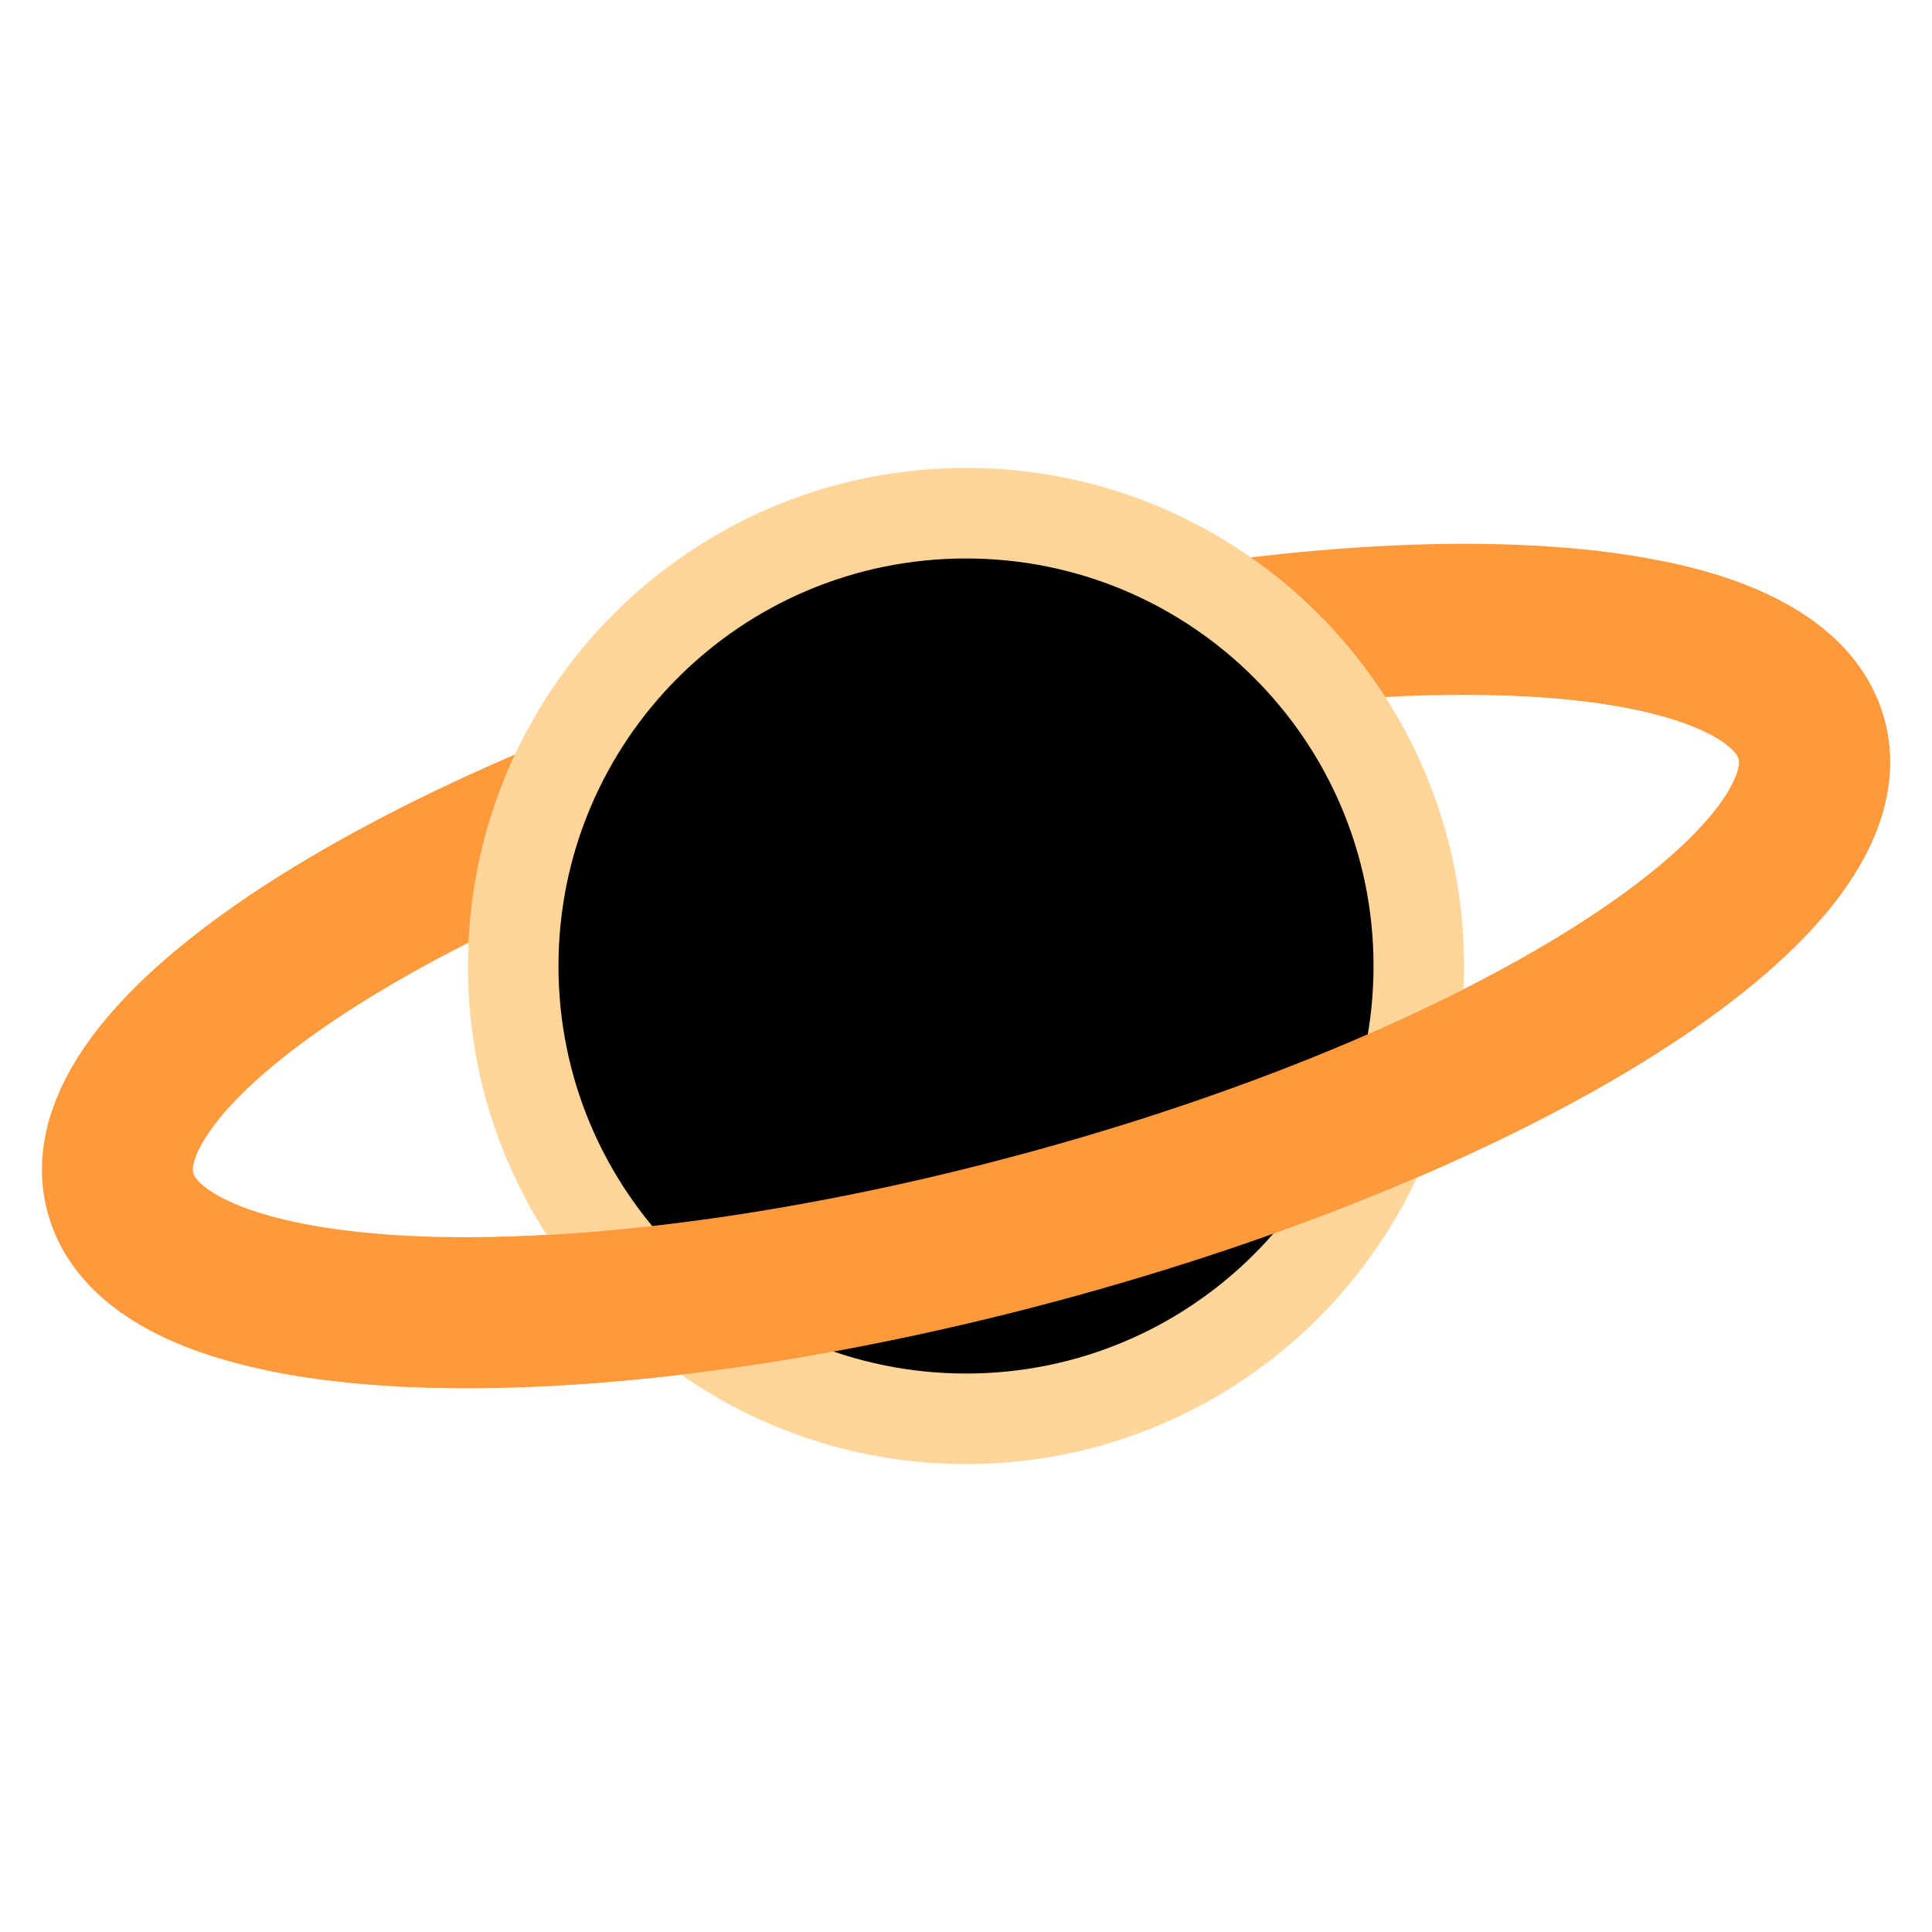
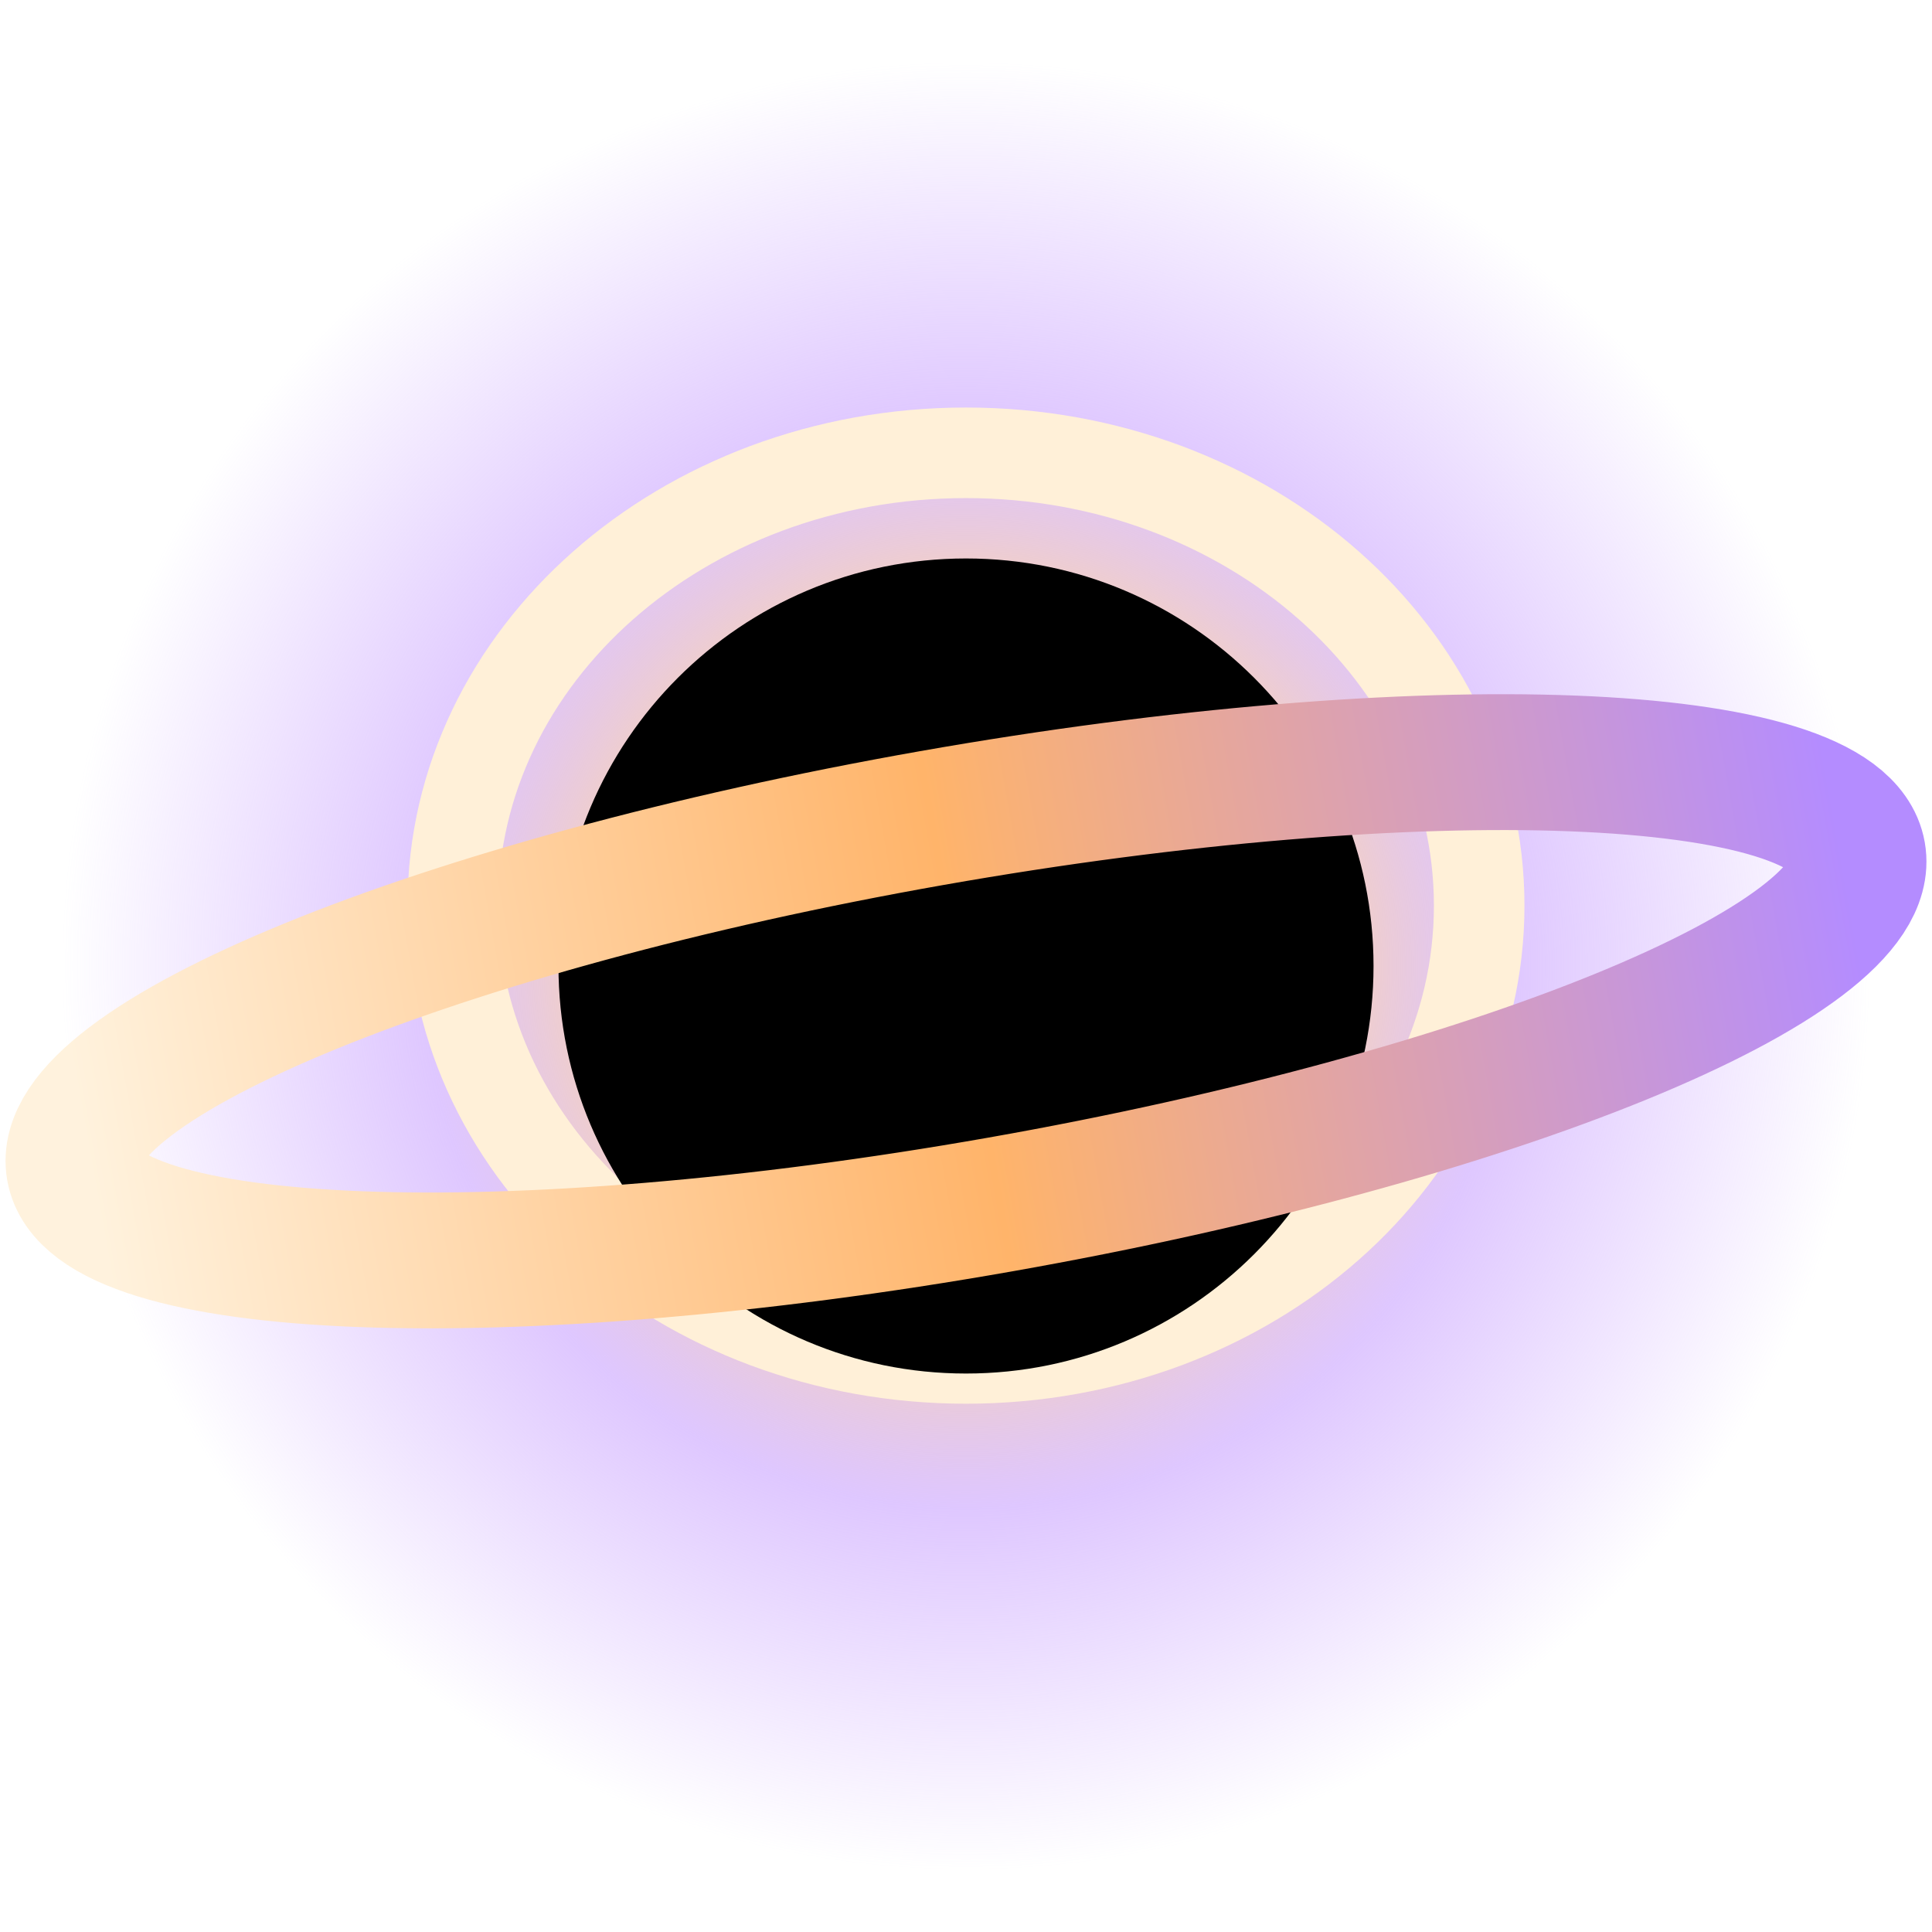
<svg xmlns="http://www.w3.org/2000/svg" viewBox="0 0 64 64">
  <defs>
-     <clipPath id="front">
-       <rect x="0" y="32" width="64" height="32" transform="rotate(-15 32 32)" />
-     </clipPath>
+     <radialGradient id="halo" cx="50%" cy="50%" r="50%">
+       <stop offset="0.36" stop-color="#ffd9a8" stop-opacity="1" />
+       <stop offset="0.6" stop-color="#c9a2ff" stop-opacity="0.6" />
+       <stop offset="1" stop-color="#c9a2ff" stop-opacity="0" />
+     </radialGradient>
+     <linearGradient id="disk" x1="0" x2="1" y1="0" y2="0">
+       <stop offset="0" stop-color="#fff2dd" />
+       <stop offset="0.5" stop-color="#ffb46a" />
+       <stop offset="1" stop-color="#b48cff" />
+     </linearGradient>
  </defs>
-   <ellipse cx="32" cy="32" rx="29" ry="9" fill="none" stroke="#ff9a3c" stroke-width="5" transform="rotate(-15 32 32)" />
-   <circle cx="32" cy="32" r="15" fill="#000" stroke="#ffd59a" stroke-width="3" />
-   <ellipse cx="32" cy="32" rx="29" ry="9" fill="none" stroke="#ff9a3c" stroke-width="5" transform="rotate(-15 32 32)" clip-path="url(#front)" />
+   <circle cx="32" cy="32" r="30" fill="url(#halo)" />
+   <ellipse cx="32" cy="30" rx="17" ry="15" fill="none" stroke="#fff0d8" stroke-width="3" />
+   <circle cx="32" cy="32" r="13.5" fill="#000" />
+   <ellipse cx="32" cy="33.5" rx="30" ry="6.5" fill="none" stroke="url(#disk)" stroke-width="4.5" transform="rotate(-10 32 33.5)" />
</svg>
